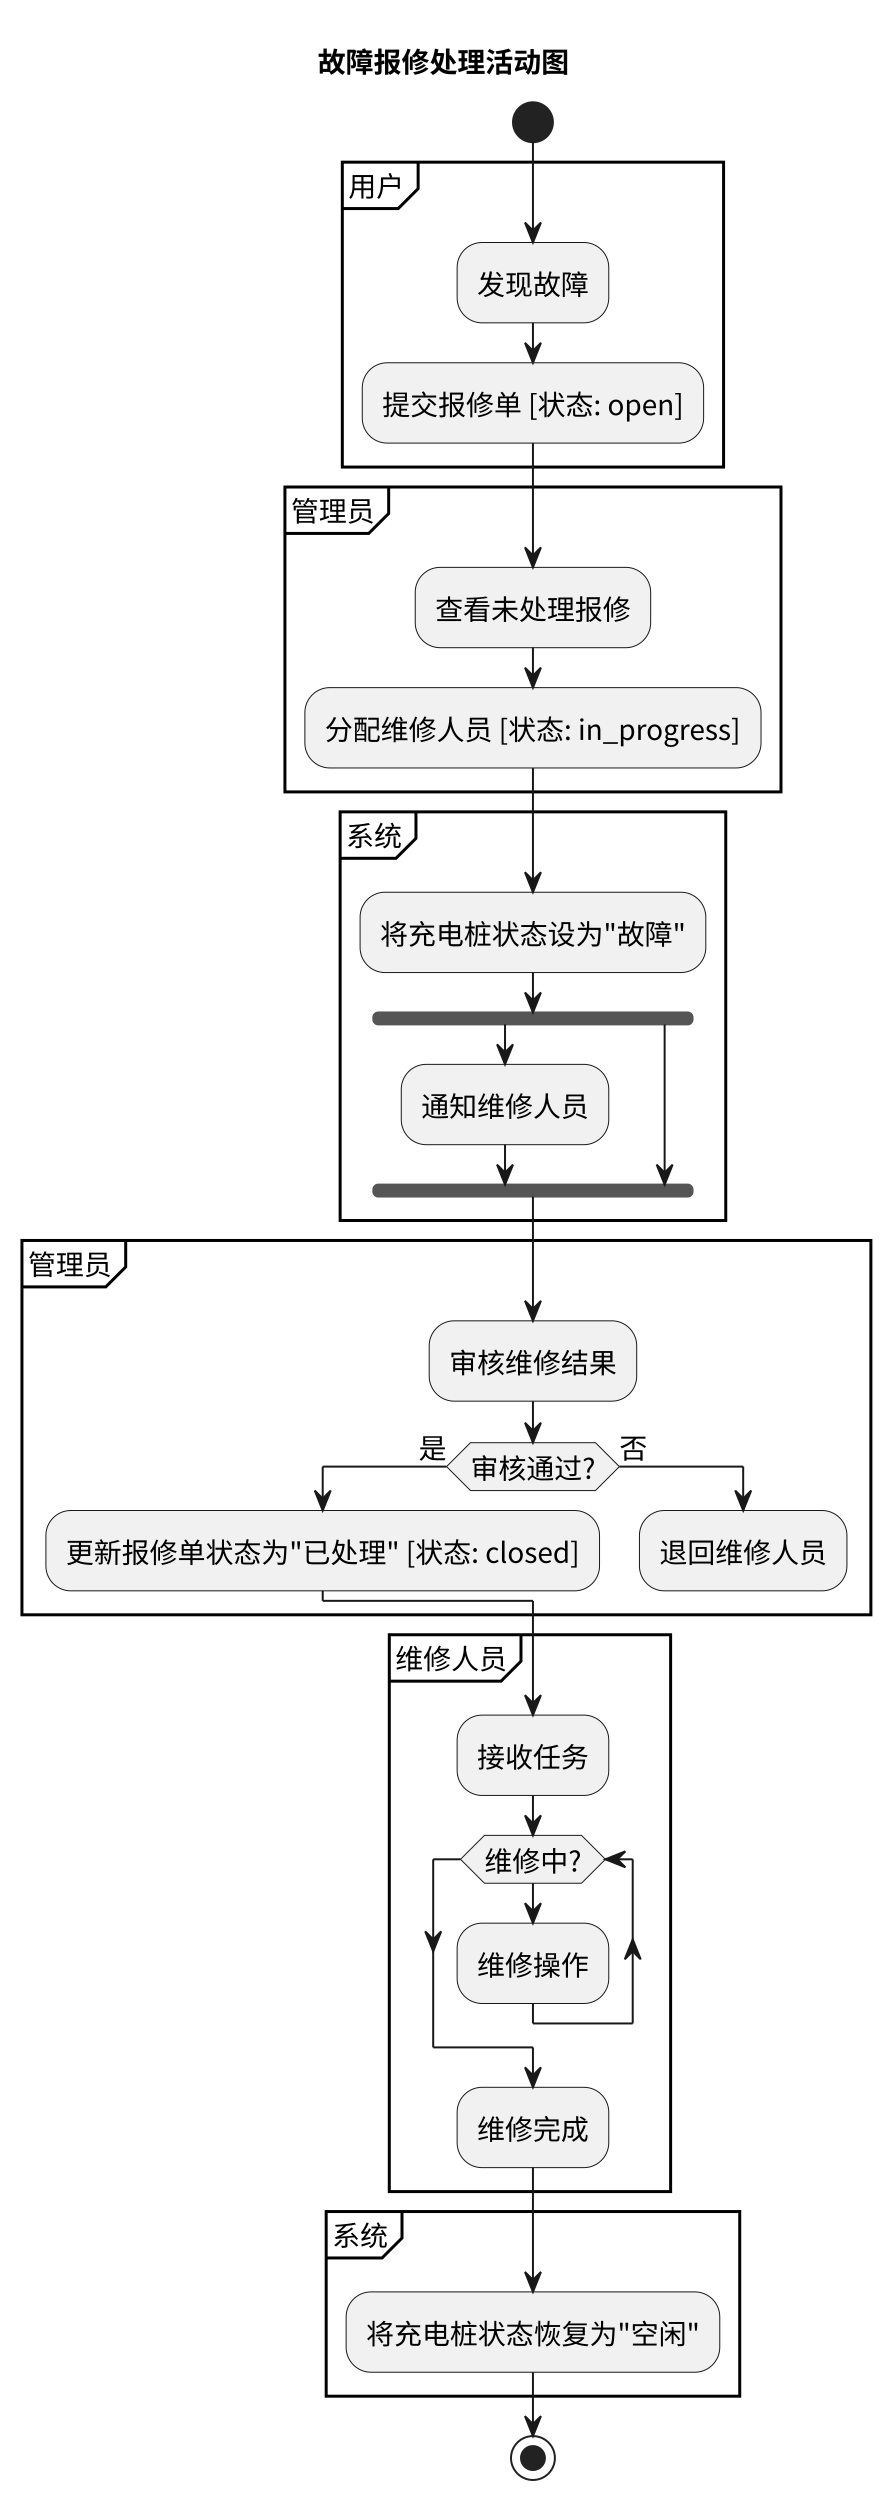
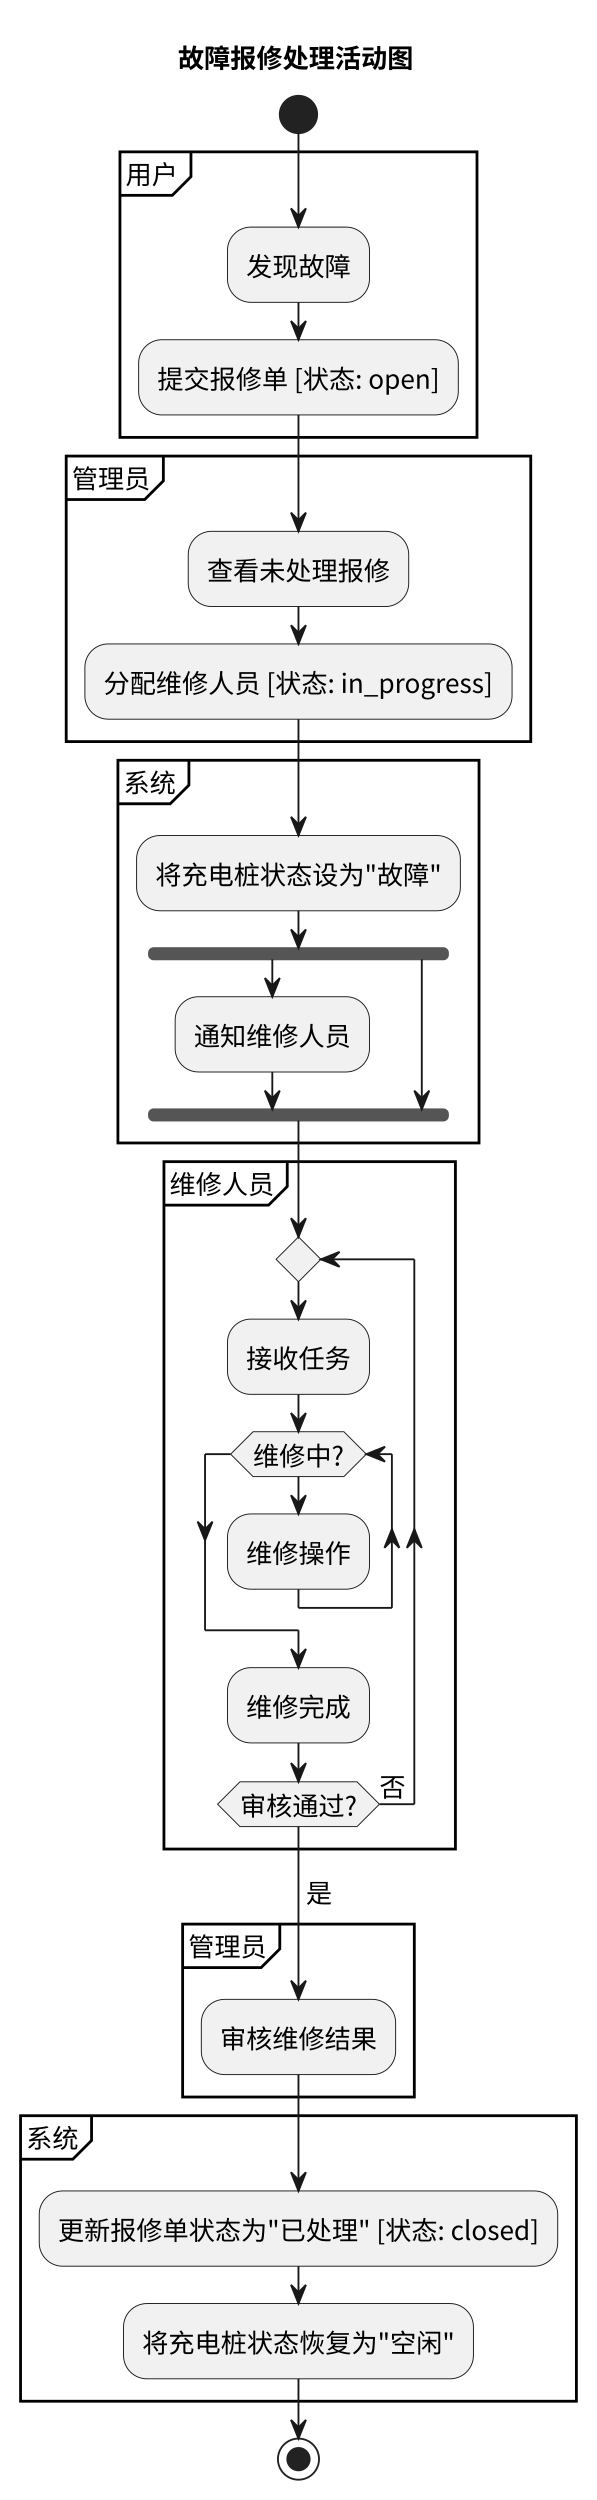
- <svg xmlns="http://www.w3.org/2000/svg" contentStyleType="text/css" data-diagram-type="ACTIVITY" height="1253px" preserveAspectRatio="none" style="width:447px;height:1253px;background:#FFFFFF;" version="1.1" viewBox="0 0 447 1253" width="447px" zoomAndPan="magnify">
+ <svg xmlns="http://www.w3.org/2000/svg" contentStyleType="text/css" data-diagram-type="ACTIVITY" height="1338px" preserveAspectRatio="none" style="width:319px;height:1338px;background:#FFFFFF;" version="1.1" viewBox="0 0 319 1338" width="319px" zoomAndPan="magnify">
  <defs />
  <g>
    <g class="title" data-source-line="3">
-       <text fill="#000000" font-family="Noto Sans CJK SC" font-size="14" font-weight="bold" lengthAdjust="spacing" textLength="125.999" x="159.244" y="36.24">故障报修处理活动图</text>
+       <text fill="#000000" font-family="Noto Sans CJK SC" font-size="14" font-weight="bold" lengthAdjust="spacing" textLength="125.999" x="95.244" y="36.24">故障报修处理活动图</text>
    </g>
-     <ellipse cx="267.115" cy="61.272" fill="#222222" rx="10" ry="10" style="stroke:#222222;stroke-width:1;" />
-     <rect fill="none" height="152.816" style="stroke:#000000;stroke-width:1.5;" width="191.087" x="171.571" y="81.272" />
-     <path d="M209.571,81.272 L209.571,94.544 L199.571,104.544 L171.571,104.544" fill="none" style="stroke:#000000;stroke-width:1.5;" />
-     <text fill="#000000" font-family="Noto Sans CJK SC" font-size="14" lengthAdjust="spacing" textLength="28" x="174.571" y="98.512">用户</text>
-     <rect fill="#F1F1F1" height="40.272" rx="12.5" ry="12.5" style="stroke:#181818;stroke-width:0.5;" width="76" x="229.115" y="121.544" />
-     <text fill="#000000" font-family="Noto Sans CJK SC" font-size="14" lengthAdjust="spacing" textLength="56" x="239.115" y="147.784">发现故障</text>
-     <rect fill="#F1F1F1" height="40.272" rx="12.5" ry="12.5" style="stroke:#181818;stroke-width:0.5;" width="171.087" x="181.571" y="181.816" />
-     <text fill="#000000" font-family="Noto Sans CJK SC" font-size="14" lengthAdjust="spacing" textLength="151.087" x="191.571" y="208.056">提交报修单 [状态: open]</text>
-     <rect fill="none" height="152.816" style="stroke:#000000;stroke-width:1.5;" width="248.627" x="142.802" y="244.088" />
-     <path d="M194.801,244.088 L194.801,257.36 L184.801,267.36 L142.802,267.36" fill="none" style="stroke:#000000;stroke-width:1.5;" />
-     <text fill="#000000" font-family="Noto Sans CJK SC" font-size="14" lengthAdjust="spacing" textLength="42" x="145.802" y="261.328">管理员</text>
-     <rect fill="#F1F1F1" height="40.272" rx="12.5" ry="12.5" style="stroke:#181818;stroke-width:0.5;" width="118" x="208.115" y="284.36" />
-     <text fill="#000000" font-family="Noto Sans CJK SC" font-size="14" lengthAdjust="spacing" textLength="98" x="218.115" y="310.599">查看未处理报修</text>
-     <rect fill="#F1F1F1" height="40.272" rx="12.5" ry="12.5" style="stroke:#181818;stroke-width:0.5;" width="228.627" x="152.802" y="344.632" />
-     <text fill="#000000" font-family="Noto Sans CJK SC" font-size="14" lengthAdjust="spacing" textLength="208.627" x="162.802" y="370.871">分配维修人员 [状态: in_progress]</text>
-     <rect fill="none" height="204.816" style="stroke:#000000;stroke-width:1.5;" width="193.271" x="170.479" y="406.903" />
-     <path d="M208.479,406.903 L208.479,420.175 L198.479,430.175 L170.479,430.175" fill="none" style="stroke:#000000;stroke-width:1.5;" />
-     <text fill="#000000" font-family="Noto Sans CJK SC" font-size="14" lengthAdjust="spacing" textLength="28" x="173.479" y="424.143">系统</text>
-     <rect fill="#F1F1F1" height="40.272" rx="12.5" ry="12.5" style="stroke:#181818;stroke-width:0.5;" width="173.271" x="180.479" y="447.175" />
-     <text fill="#000000" font-family="Noto Sans CJK SC" font-size="14" lengthAdjust="spacing" textLength="153.271" x="190.479" y="473.415">将充电桩状态设为"故障"</text>
-     <rect fill="#555555" height="6" rx="2.5" ry="2.5" style="stroke:#555555;stroke-width:1;" width="160" x="187.115" y="507.447" />
-     <rect fill="#F1F1F1" height="40.272" rx="12.5" ry="12.5" style="stroke:#181818;stroke-width:0.5;" width="104" x="201.115" y="533.447" />
-     <text fill="#000000" font-family="Noto Sans CJK SC" font-size="14" lengthAdjust="spacing" textLength="84" x="211.115" y="559.687">通知维修人员</text>
-     <rect fill="#555555" height="6" rx="2.5" ry="2.5" style="stroke:#555555;stroke-width:1;" width="160" x="187.115" y="593.719" />
-     <rect fill="none" height="187.62" style="stroke:#000000;stroke-width:1.5;" width="425.486" x="11" y="621.719" />
-     <path d="M63,621.719 L63,634.991 L53,644.991 L11,644.991" fill="none" style="stroke:#000000;stroke-width:1.5;" />
-     <text fill="#000000" font-family="Noto Sans CJK SC" font-size="14" lengthAdjust="spacing" textLength="42" x="14" y="638.959">管理员</text>
-     <rect fill="#F1F1F1" height="40.272" rx="12.5" ry="12.5" style="stroke:#181818;stroke-width:0.5;" width="104" x="215.115" y="661.991" />
-     <text fill="#000000" font-family="Noto Sans CJK SC" font-size="14" lengthAdjust="spacing" textLength="84" x="225.115" y="688.231">审核维修结果</text>
-     <polygon fill="#F1F1F1" points="235.797,723.067,298.433,723.067,310.433,735.067,298.433,747.067,235.797,747.067,223.797,735.067,235.797,723.067" style="stroke:#181818;stroke-width:0.5;" />
-     <text fill="#000000" font-family="Noto Sans CJK SC" font-size="14" lengthAdjust="spacing" textLength="62.636" x="235.797" y="741.171">审核通过?</text>
-     <text fill="#000000" font-family="Noto Sans CJK SC" font-size="14" lengthAdjust="spacing" textLength="14" x="209.797" y="731.035">是</text>
-     <text fill="#000000" font-family="Noto Sans CJK SC" font-size="14" lengthAdjust="spacing" textLength="14" x="310.433" y="731.035">否</text>
-     <rect fill="#F1F1F1" height="40.272" rx="12.5" ry="12.5" style="stroke:#181818;stroke-width:0.5;" width="277.487" x="23" y="757.067" />
-     <text fill="#000000" font-family="Noto Sans CJK SC" font-size="14" lengthAdjust="spacing" textLength="257.487" x="33" y="783.307">更新报修单状态为"已处理" [状态: closed]</text>
-     <rect fill="#F1F1F1" height="40.272" rx="12.5" ry="12.5" style="stroke:#181818;stroke-width:0.5;" width="104" x="320.487" y="757.067" />
-     <text fill="#000000" font-family="Noto Sans CJK SC" font-size="14" lengthAdjust="spacing" textLength="84" x="330.487" y="783.307">退回维修人员</text>
-     <rect fill="none" height="279.088" style="stroke:#000000;stroke-width:1.5;" width="141" x="195.115" y="819.339" />
-     <path d="M261.115,819.339 L261.115,832.611 L251.115,842.611 L195.115,842.611" fill="none" style="stroke:#000000;stroke-width:1.5;" />
-     <text fill="#000000" font-family="Noto Sans CJK SC" font-size="14" lengthAdjust="spacing" textLength="56" x="198.115" y="836.579">维修人员</text>
-     <rect fill="#F1F1F1" height="40.272" rx="12.5" ry="12.5" style="stroke:#181818;stroke-width:0.5;" width="76" x="229.115" y="859.611" />
-     <text fill="#000000" font-family="Noto Sans CJK SC" font-size="14" lengthAdjust="spacing" textLength="56" x="239.115" y="885.851">接收任务</text>
-     <rect fill="#F1F1F1" height="40.272" rx="12.5" ry="12.5" style="stroke:#181818;stroke-width:0.5;" width="76" x="229.115" y="963.883" />
-     <text fill="#000000" font-family="Noto Sans CJK SC" font-size="14" lengthAdjust="spacing" textLength="56" x="239.115" y="990.122">维修操作</text>
-     <polygon fill="#F1F1F1" points="242.797,919.883,291.433,919.883,303.433,931.883,291.433,943.883,242.797,943.883,230.797,931.883,242.797,919.883" style="stroke:#181818;stroke-width:0.5;" />
-     <text fill="#000000" font-family="Noto Sans CJK SC" font-size="14" lengthAdjust="spacing" textLength="48.636" x="242.797" y="937.986">维修中?</text>
-     <rect fill="#F1F1F1" height="40.272" rx="12.5" ry="12.5" style="stroke:#181818;stroke-width:0.5;" width="76" x="229.115" y="1046.155" />
-     <text fill="#000000" font-family="Noto Sans CJK SC" font-size="14" lengthAdjust="spacing" textLength="56" x="239.115" y="1072.394">维修完成</text>
-     <rect fill="none" height="92.544" style="stroke:#000000;stroke-width:1.5;" width="207.271" x="163.479" y="1108.426" />
-     <path d="M201.479,1108.426 L201.479,1121.698 L191.479,1131.698 L163.479,1131.698" fill="none" style="stroke:#000000;stroke-width:1.5;" />
-     <text fill="#000000" font-family="Noto Sans CJK SC" font-size="14" lengthAdjust="spacing" textLength="28" x="166.479" y="1125.666">系统</text>
-     <rect fill="#F1F1F1" height="40.272" rx="12.5" ry="12.5" style="stroke:#181818;stroke-width:0.5;" width="187.271" x="173.479" y="1148.698" />
-     <text fill="#000000" font-family="Noto Sans CJK SC" font-size="14" lengthAdjust="spacing" textLength="167.271" x="183.479" y="1174.938">将充电桩状态恢复为"空闲"</text>
-     <ellipse cx="267.115" cy="1231.97" fill="none" rx="11" ry="11" style="stroke:#222222;stroke-width:1;" />
-     <ellipse cx="267.115" cy="1231.97" fill="#222222" rx="6" ry="6" style="stroke:#222222;stroke-width:1;" />
-     <line style="stroke:#181818;stroke-width:1;" x1="267.115" x2="267.115" y1="161.816" y2="181.816" />
-     <polygon fill="#181818" points="263.115,171.816,267.115,181.816,271.115,171.816,267.115,175.816" style="stroke:#181818;stroke-width:1;" />
-     <line style="stroke:#181818;stroke-width:1;" x1="267.115" x2="267.115" y1="71.272" y2="121.544" />
-     <polygon fill="#181818" points="263.115,111.544,267.115,121.544,271.115,111.544,267.115,115.544" style="stroke:#181818;stroke-width:1;" />
-     <line style="stroke:#181818;stroke-width:1;" x1="267.115" x2="267.115" y1="324.632" y2="344.632" />
-     <polygon fill="#181818" points="263.115,334.632,267.115,344.632,271.115,334.632,267.115,338.632" style="stroke:#181818;stroke-width:1;" />
-     <line style="stroke:#181818;stroke-width:1;" x1="267.115" x2="267.115" y1="222.088" y2="284.36" />
-     <polygon fill="#181818" points="263.115,274.36,267.115,284.36,271.115,274.36,267.115,278.36" style="stroke:#181818;stroke-width:1;" />
-     <line style="stroke:#181818;stroke-width:1;" x1="253.115" x2="253.115" y1="513.447" y2="533.447" />
-     <polygon fill="#181818" points="249.115,523.447,253.115,533.447,257.115,523.447,253.115,527.447" style="stroke:#181818;stroke-width:1;" />
-     <line style="stroke:#181818;stroke-width:1;" x1="333.115" x2="333.115" y1="513.447" y2="593.719" />
-     <polygon fill="#181818" points="329.115,583.719,333.115,593.719,337.115,583.719,333.115,587.719" style="stroke:#181818;stroke-width:1;" />
-     <line style="stroke:#181818;stroke-width:1;" x1="253.115" x2="253.115" y1="573.719" y2="593.719" />
-     <polygon fill="#181818" points="249.115,583.719,253.115,593.719,257.115,583.719,253.115,587.719" style="stroke:#181818;stroke-width:1;" />
-     <line style="stroke:#181818;stroke-width:1;" x1="267.115" x2="267.115" y1="487.447" y2="507.447" />
-     <polygon fill="#181818" points="263.115,497.447,267.115,507.447,271.115,497.447,267.115,501.447" style="stroke:#181818;stroke-width:1;" />
-     <line style="stroke:#181818;stroke-width:1;" x1="267.115" x2="267.115" y1="384.903" y2="447.175" />
-     <polygon fill="#181818" points="263.115,437.175,267.115,447.175,271.115,437.175,267.115,441.175" style="stroke:#181818;stroke-width:1;" />
-     <line style="stroke:#181818;stroke-width:1;" x1="223.797" x2="161.743" y1="735.067" y2="735.067" />
-     <line style="stroke:#181818;stroke-width:1;" x1="161.743" x2="161.743" y1="735.067" y2="757.067" />
-     <polygon fill="#181818" points="157.743,747.067,161.743,757.067,165.743,747.067,161.743,751.067" style="stroke:#181818;stroke-width:1;" />
-     <line style="stroke:#181818;stroke-width:1;" x1="310.433" x2="372.487" y1="735.067" y2="735.067" />
-     <line style="stroke:#181818;stroke-width:1;" x1="372.487" x2="372.487" y1="735.067" y2="757.067" />
-     <polygon fill="#181818" points="368.487,747.067,372.487,757.067,376.487,747.067,372.487,751.067" style="stroke:#181818;stroke-width:1;" />
-     <line style="stroke:#181818;stroke-width:1;" x1="161.743" x2="161.743" y1="797.339" y2="802.339" />
-     <line style="stroke:#181818;stroke-width:1;" x1="161.743" x2="267.115" y1="802.339" y2="802.339" />
-     <line style="stroke:#181818;stroke-width:1;" x1="267.115" x2="267.115" y1="802.339" y2="859.611" />
-     <polygon fill="#181818" points="263.115,849.611,267.115,859.611,271.115,849.611,267.115,853.611" style="stroke:#181818;stroke-width:1;" />
-     <line style="stroke:#181818;stroke-width:1;" x1="267.115" x2="267.115" y1="702.263" y2="723.067" />
-     <polygon fill="#181818" points="263.115,713.067,267.115,723.067,271.115,713.067,267.115,717.067" style="stroke:#181818;stroke-width:1;" />
-     <line style="stroke:#181818;stroke-width:1;" x1="267.115" x2="267.115" y1="599.719" y2="661.991" />
-     <polygon fill="#181818" points="263.115,651.991,267.115,661.991,271.115,651.991,267.115,655.991" style="stroke:#181818;stroke-width:1;" />
-     <line style="stroke:#181818;stroke-width:1;" x1="267.115" x2="267.115" y1="943.883" y2="963.883" />
-     <polygon fill="#181818" points="263.115,953.883,267.115,963.883,271.115,953.883,267.115,957.883" style="stroke:#181818;stroke-width:1;" />
-     <line style="stroke:#181818;stroke-width:1;" x1="267.115" x2="267.115" y1="1004.154" y2="1014.154" />
-     <line style="stroke:#181818;stroke-width:1;" x1="267.115" x2="317.115" y1="1014.154" y2="1014.154" />
-     <polygon fill="#181818" points="313.115,982.019,317.115,972.019,321.115,982.019,317.115,978.019" style="stroke:#181818;stroke-width:1;" />
-     <line style="stroke:#181818;stroke-width:1;" x1="317.115" x2="317.115" y1="931.883" y2="1014.154" />
-     <line style="stroke:#181818;stroke-width:1;" x1="317.115" x2="303.433" y1="931.883" y2="931.883" />
-     <polygon fill="#181818" points="313.433,927.883,303.433,931.883,313.433,935.883,309.433,931.883" style="stroke:#181818;stroke-width:1;" />
-     <line style="stroke:#181818;stroke-width:1;" x1="230.797" x2="217.115" y1="931.883" y2="931.883" />
-     <polygon fill="#181818" points="213.115,968.019,217.115,978.019,221.115,968.019,217.115,972.019" style="stroke:#181818;stroke-width:1;" />
-     <line style="stroke:#181818;stroke-width:1;" x1="217.115" x2="217.115" y1="931.883" y2="1026.155" />
-     <line style="stroke:#181818;stroke-width:1;" x1="217.115" x2="267.115" y1="1026.155" y2="1026.155" />
-     <line style="stroke:#181818;stroke-width:1;" x1="267.115" x2="267.115" y1="1026.155" y2="1046.155" />
-     <polygon fill="#181818" points="263.115,1036.155,267.115,1046.155,271.115,1036.155,267.115,1040.155" style="stroke:#181818;stroke-width:1;" />
-     <line style="stroke:#181818;stroke-width:1;" x1="267.115" x2="267.115" y1="899.883" y2="919.883" />
-     <polygon fill="#181818" points="263.115,909.883,267.115,919.883,271.115,909.883,267.115,913.883" style="stroke:#181818;stroke-width:1;" />
-     <line style="stroke:#181818;stroke-width:1;" x1="267.115" x2="267.115" y1="1086.426" y2="1148.698" />
-     <polygon fill="#181818" points="263.115,1138.698,267.115,1148.698,271.115,1138.698,267.115,1142.698" style="stroke:#181818;stroke-width:1;" />
-     <line style="stroke:#181818;stroke-width:1;" x1="267.115" x2="267.115" y1="1188.97" y2="1220.97" />
-     <polygon fill="#181818" points="263.115,1210.97,267.115,1220.97,271.115,1210.97,267.115,1214.97" style="stroke:#181818;stroke-width:1;" />
+     <ellipse cx="159.743" cy="61.272" fill="#222222" rx="10" ry="10" style="stroke:#222222;stroke-width:1;" />
+     <rect fill="none" height="152.816" style="stroke:#000000;stroke-width:1.5;" width="191.087" x="64.2" y="81.272" />
+     <path d="M102.2,81.272 L102.2,94.544 L92.2,104.544 L64.2,104.544" fill="none" style="stroke:#000000;stroke-width:1.5;" />
+     <text fill="#000000" font-family="Noto Sans CJK SC" font-size="14" lengthAdjust="spacing" textLength="28" x="67.2" y="98.512">用户</text>
+     <rect fill="#F1F1F1" height="40.272" rx="12.5" ry="12.5" style="stroke:#181818;stroke-width:0.5;" width="76" x="121.744" y="121.544" />
+     <text fill="#000000" font-family="Noto Sans CJK SC" font-size="14" lengthAdjust="spacing" textLength="56" x="131.744" y="147.784">发现故障</text>
+     <rect fill="#F1F1F1" height="40.272" rx="12.5" ry="12.5" style="stroke:#181818;stroke-width:0.5;" width="171.087" x="74.2" y="181.816" />
+     <text fill="#000000" font-family="Noto Sans CJK SC" font-size="14" lengthAdjust="spacing" textLength="151.087" x="84.2" y="208.056">提交报修单 [状态: open]</text>
+     <rect fill="none" height="152.816" style="stroke:#000000;stroke-width:1.5;" width="248.627" x="35.43" y="244.088" />
+     <path d="M87.43,244.088 L87.43,257.36 L77.43,267.36 L35.43,267.36" fill="none" style="stroke:#000000;stroke-width:1.5;" />
+     <text fill="#000000" font-family="Noto Sans CJK SC" font-size="14" lengthAdjust="spacing" textLength="42" x="38.43" y="261.328">管理员</text>
+     <rect fill="#F1F1F1" height="40.272" rx="12.5" ry="12.5" style="stroke:#181818;stroke-width:0.5;" width="118" x="100.744" y="284.36" />
+     <text fill="#000000" font-family="Noto Sans CJK SC" font-size="14" lengthAdjust="spacing" textLength="98" x="110.744" y="310.599">查看未处理报修</text>
+     <rect fill="#F1F1F1" height="40.272" rx="12.5" ry="12.5" style="stroke:#181818;stroke-width:0.5;" width="228.627" x="45.43" y="344.632" />
+     <text fill="#000000" font-family="Noto Sans CJK SC" font-size="14" lengthAdjust="spacing" textLength="208.627" x="55.43" y="370.871">分配维修人员 [状态: in_progress]</text>
+     <rect fill="none" height="204.816" style="stroke:#000000;stroke-width:1.5;" width="193.271" x="63.108" y="406.903" />
+     <path d="M101.108,406.903 L101.108,420.175 L91.108,430.175 L63.108,430.175" fill="none" style="stroke:#000000;stroke-width:1.5;" />
+     <text fill="#000000" font-family="Noto Sans CJK SC" font-size="14" lengthAdjust="spacing" textLength="28" x="66.108" y="424.143">系统</text>
+     <rect fill="#F1F1F1" height="40.272" rx="12.5" ry="12.5" style="stroke:#181818;stroke-width:0.5;" width="173.271" x="73.108" y="447.175" />
+     <text fill="#000000" font-family="Noto Sans CJK SC" font-size="14" lengthAdjust="spacing" textLength="153.271" x="83.108" y="473.415">将充电桩状态设为"故障"</text>
+     <rect fill="#555555" height="6" rx="2.5" ry="2.5" style="stroke:#555555;stroke-width:1;" width="160" x="79.744" y="507.447" />
+     <rect fill="#F1F1F1" height="40.272" rx="12.5" ry="12.5" style="stroke:#181818;stroke-width:0.5;" width="104" x="93.744" y="533.447" />
+     <text fill="#000000" font-family="Noto Sans CJK SC" font-size="14" lengthAdjust="spacing" textLength="84" x="103.744" y="559.687">通知维修人员</text>
+     <rect fill="#555555" height="6" rx="2.5" ry="2.5" style="stroke:#555555;stroke-width:1;" width="160" x="79.744" y="593.719" />
+     <rect fill="none" height="367.892" style="stroke:#000000;stroke-width:1.5;" width="156" x="87.744" y="621.719" />
+     <path d="M153.743,621.719 L153.743,634.991 L143.743,644.991 L87.744,644.991" fill="none" style="stroke:#000000;stroke-width:1.5;" />
+     <text fill="#000000" font-family="Noto Sans CJK SC" font-size="14" lengthAdjust="spacing" textLength="56" x="90.744" y="638.959">维修人员</text>
+     <rect fill="#F1F1F1" height="40.272" rx="12.5" ry="12.5" style="stroke:#181818;stroke-width:0.5;" width="76" x="121.744" y="705.991" />
+     <text fill="#000000" font-family="Noto Sans CJK SC" font-size="14" lengthAdjust="spacing" textLength="56" x="131.744" y="732.231">接收任务</text>
+     <rect fill="#F1F1F1" height="40.272" rx="12.5" ry="12.5" style="stroke:#181818;stroke-width:0.5;" width="76" x="121.744" y="810.263" />
+     <text fill="#000000" font-family="Noto Sans CJK SC" font-size="14" lengthAdjust="spacing" textLength="56" x="131.744" y="836.503">维修操作</text>
+     <polygon fill="#F1F1F1" points="135.425,766.263,184.061,766.263,196.061,778.263,184.061,790.263,135.425,790.263,123.425,778.263,135.425,766.263" style="stroke:#181818;stroke-width:0.5;" />
+     <text fill="#000000" font-family="Noto Sans CJK SC" font-size="14" lengthAdjust="spacing" textLength="48.636" x="135.425" y="784.367">维修中?</text>
+     <rect fill="#F1F1F1" height="40.272" rx="12.5" ry="12.5" style="stroke:#181818;stroke-width:0.5;" width="76" x="121.744" y="892.535" />
+     <text fill="#000000" font-family="Noto Sans CJK SC" font-size="14" lengthAdjust="spacing" textLength="56" x="131.744" y="918.775">维修完成</text>
+     <polygon fill="#F1F1F1" points="159.743,661.991,171.743,673.991,159.743,685.991,147.743,673.991,159.743,661.991" style="stroke:#181818;stroke-width:0.5;" />
+     <polygon fill="#F1F1F1" points="128.426,953.611,191.061,953.611,203.061,965.611,191.061,977.611,128.426,977.611,116.426,965.611,128.426,953.611" style="stroke:#181818;stroke-width:0.5;" />
+     <text fill="#000000" font-family="Noto Sans CJK SC" font-size="14" lengthAdjust="spacing" textLength="62.636" x="128.426" y="971.715">审核通过?</text>
+     <text fill="#000000" font-family="Noto Sans CJK SC" font-size="14" lengthAdjust="spacing" textLength="14" x="203.061" y="961.579">否</text>
+     <rect fill="none" height="92.544" style="stroke:#000000;stroke-width:1.5;" width="124" x="97.744" y="1029.779" />
+     <path d="M149.743,1029.779 L149.743,1043.051 L139.743,1053.051 L97.744,1053.051" fill="none" style="stroke:#000000;stroke-width:1.5;" />
+     <text fill="#000000" font-family="Noto Sans CJK SC" font-size="14" lengthAdjust="spacing" textLength="42" x="100.744" y="1047.018">管理员</text>
+     <rect fill="#F1F1F1" height="40.272" rx="12.5" ry="12.5" style="stroke:#181818;stroke-width:0.5;" width="104" x="107.744" y="1070.051" />
+     <text fill="#000000" font-family="Noto Sans CJK SC" font-size="14" lengthAdjust="spacing" textLength="84" x="117.744" y="1096.29">审核维修结果</text>
+     <rect fill="none" height="152.816" style="stroke:#000000;stroke-width:1.5;" width="297.487" x="11" y="1132.322" />
+     <path d="M49,1132.322 L49,1145.594 L39,1155.594 L11,1155.594" fill="none" style="stroke:#000000;stroke-width:1.5;" />
+     <text fill="#000000" font-family="Noto Sans CJK SC" font-size="14" lengthAdjust="spacing" textLength="28" x="14" y="1149.562">系统</text>
+     <rect fill="#F1F1F1" height="40.272" rx="12.5" ry="12.5" style="stroke:#181818;stroke-width:0.5;" width="277.487" x="21" y="1172.594" />
+     <text fill="#000000" font-family="Noto Sans CJK SC" font-size="14" lengthAdjust="spacing" textLength="257.487" x="31" y="1198.834">更新报修单状态为"已处理" [状态: closed]</text>
+     <rect fill="#F1F1F1" height="40.272" rx="12.5" ry="12.5" style="stroke:#181818;stroke-width:0.5;" width="187.271" x="66.108" y="1232.866" />
+     <text fill="#000000" font-family="Noto Sans CJK SC" font-size="14" lengthAdjust="spacing" textLength="167.271" x="76.108" y="1259.106">将充电桩状态恢复为"空闲"</text>
+     <ellipse cx="159.743" cy="1316.138" fill="none" rx="11" ry="11" style="stroke:#222222;stroke-width:1;" />
+     <ellipse cx="159.743" cy="1316.138" fill="#222222" rx="6" ry="6" style="stroke:#222222;stroke-width:1;" />
+     <line style="stroke:#181818;stroke-width:1;" x1="159.743" x2="159.743" y1="161.816" y2="181.816" />
+     <polygon fill="#181818" points="155.743,171.816,159.743,181.816,163.743,171.816,159.743,175.816" style="stroke:#181818;stroke-width:1;" />
+     <line style="stroke:#181818;stroke-width:1;" x1="159.743" x2="159.743" y1="71.272" y2="121.544" />
+     <polygon fill="#181818" points="155.743,111.544,159.743,121.544,163.743,111.544,159.743,115.544" style="stroke:#181818;stroke-width:1;" />
+     <line style="stroke:#181818;stroke-width:1;" x1="159.743" x2="159.743" y1="324.632" y2="344.632" />
+     <polygon fill="#181818" points="155.743,334.632,159.743,344.632,163.743,334.632,159.743,338.632" style="stroke:#181818;stroke-width:1;" />
+     <line style="stroke:#181818;stroke-width:1;" x1="159.743" x2="159.743" y1="222.088" y2="284.36" />
+     <polygon fill="#181818" points="155.743,274.36,159.743,284.36,163.743,274.36,159.743,278.36" style="stroke:#181818;stroke-width:1;" />
+     <line style="stroke:#181818;stroke-width:1;" x1="145.743" x2="145.743" y1="513.447" y2="533.447" />
+     <polygon fill="#181818" points="141.743,523.447,145.743,533.447,149.743,523.447,145.743,527.447" style="stroke:#181818;stroke-width:1;" />
+     <line style="stroke:#181818;stroke-width:1;" x1="225.743" x2="225.743" y1="513.447" y2="593.719" />
+     <polygon fill="#181818" points="221.743,583.719,225.743,593.719,229.743,583.719,225.743,587.719" style="stroke:#181818;stroke-width:1;" />
+     <line style="stroke:#181818;stroke-width:1;" x1="145.743" x2="145.743" y1="573.719" y2="593.719" />
+     <polygon fill="#181818" points="141.743,583.719,145.743,593.719,149.743,583.719,145.743,587.719" style="stroke:#181818;stroke-width:1;" />
+     <line style="stroke:#181818;stroke-width:1;" x1="159.743" x2="159.743" y1="487.447" y2="507.447" />
+     <polygon fill="#181818" points="155.743,497.447,159.743,507.447,163.743,497.447,159.743,501.447" style="stroke:#181818;stroke-width:1;" />
+     <line style="stroke:#181818;stroke-width:1;" x1="159.743" x2="159.743" y1="384.903" y2="447.175" />
+     <polygon fill="#181818" points="155.743,437.175,159.743,447.175,163.743,437.175,159.743,441.175" style="stroke:#181818;stroke-width:1;" />
+     <line style="stroke:#181818;stroke-width:1;" x1="159.743" x2="159.743" y1="790.263" y2="810.263" />
+     <polygon fill="#181818" points="155.743,800.263,159.743,810.263,163.743,800.263,159.743,804.263" style="stroke:#181818;stroke-width:1;" />
+     <line style="stroke:#181818;stroke-width:1;" x1="159.743" x2="159.743" y1="850.535" y2="860.535" />
+     <line style="stroke:#181818;stroke-width:1;" x1="159.743" x2="209.743" y1="860.535" y2="860.535" />
+     <polygon fill="#181818" points="205.743,828.399,209.743,818.399,213.743,828.399,209.743,824.399" style="stroke:#181818;stroke-width:1;" />
+     <line style="stroke:#181818;stroke-width:1;" x1="209.743" x2="209.743" y1="778.263" y2="860.535" />
+     <line style="stroke:#181818;stroke-width:1;" x1="209.743" x2="196.061" y1="778.263" y2="778.263" />
+     <polygon fill="#181818" points="206.061,774.263,196.061,778.263,206.061,782.263,202.061,778.263" style="stroke:#181818;stroke-width:1;" />
+     <line style="stroke:#181818;stroke-width:1;" x1="123.425" x2="109.744" y1="778.263" y2="778.263" />
+     <polygon fill="#181818" points="105.744,814.399,109.744,824.399,113.744,814.399,109.744,818.399" style="stroke:#181818;stroke-width:1;" />
+     <line style="stroke:#181818;stroke-width:1;" x1="109.744" x2="109.744" y1="778.263" y2="872.535" />
+     <line style="stroke:#181818;stroke-width:1;" x1="109.744" x2="159.743" y1="872.535" y2="872.535" />
+     <line style="stroke:#181818;stroke-width:1;" x1="159.743" x2="159.743" y1="872.535" y2="892.535" />
+     <polygon fill="#181818" points="155.743,882.535,159.743,892.535,163.743,882.535,159.743,886.535" style="stroke:#181818;stroke-width:1;" />
+     <line style="stroke:#181818;stroke-width:1;" x1="159.743" x2="159.743" y1="746.263" y2="766.263" />
+     <polygon fill="#181818" points="155.743,756.263,159.743,766.263,163.743,756.263,159.743,760.263" style="stroke:#181818;stroke-width:1;" />
+     <line style="stroke:#181818;stroke-width:1;" x1="159.743" x2="159.743" y1="685.991" y2="705.991" />
+     <polygon fill="#181818" points="155.743,695.991,159.743,705.991,163.743,695.991,159.743,699.991" style="stroke:#181818;stroke-width:1;" />
+     <line style="stroke:#181818;stroke-width:1;" x1="203.061" x2="221.743" y1="965.611" y2="965.611" />
+     <polygon fill="#181818" points="217.743,828.399,221.743,818.399,225.743,828.399,221.743,824.399" style="stroke:#181818;stroke-width:1;" />
+     <line style="stroke:#181818;stroke-width:1;" x1="221.743" x2="221.743" y1="673.991" y2="965.611" />
+     <line style="stroke:#181818;stroke-width:1;" x1="221.743" x2="171.743" y1="673.991" y2="673.991" />
+     <polygon fill="#181818" points="181.743,669.991,171.743,673.991,181.743,677.991,177.743,673.991" style="stroke:#181818;stroke-width:1;" />
+     <line style="stroke:#181818;stroke-width:1;" x1="159.743" x2="159.743" y1="932.807" y2="953.611" />
+     <polygon fill="#181818" points="155.743,943.611,159.743,953.611,163.743,943.611,159.743,947.611" style="stroke:#181818;stroke-width:1;" />
+     <line style="stroke:#181818;stroke-width:1;" x1="159.743" x2="159.743" y1="599.719" y2="661.991" />
+     <polygon fill="#181818" points="155.743,651.991,159.743,661.991,163.743,651.991,159.743,655.991" style="stroke:#181818;stroke-width:1;" />
+     <line style="stroke:#181818;stroke-width:1;" x1="159.743" x2="159.743" y1="977.611" y2="1070.051" />
+     <polygon fill="#181818" points="155.743,1060.051,159.743,1070.051,163.743,1060.051,159.743,1064.051" style="stroke:#181818;stroke-width:1;" />
+     <text fill="#000000" font-family="Noto Sans CJK SC" font-size="14" lengthAdjust="spacing" textLength="14" x="163.743" y="1018.383">是</text>
+     <line style="stroke:#181818;stroke-width:1;" x1="159.743" x2="159.743" y1="1212.866" y2="1232.866" />
+     <polygon fill="#181818" points="155.743,1222.866,159.743,1232.866,163.743,1222.866,159.743,1226.866" style="stroke:#181818;stroke-width:1;" />
+     <line style="stroke:#181818;stroke-width:1;" x1="159.743" x2="159.743" y1="1110.322" y2="1172.594" />
+     <polygon fill="#181818" points="155.743,1162.594,159.743,1172.594,163.743,1162.594,159.743,1166.594" style="stroke:#181818;stroke-width:1;" />
+     <line style="stroke:#181818;stroke-width:1;" x1="159.743" x2="159.743" y1="1273.138" y2="1305.138" />
+     <polygon fill="#181818" points="155.743,1295.138,159.743,1305.138,163.743,1295.138,159.743,1299.138" style="stroke:#181818;stroke-width:1;" />
  </g>
</svg>
